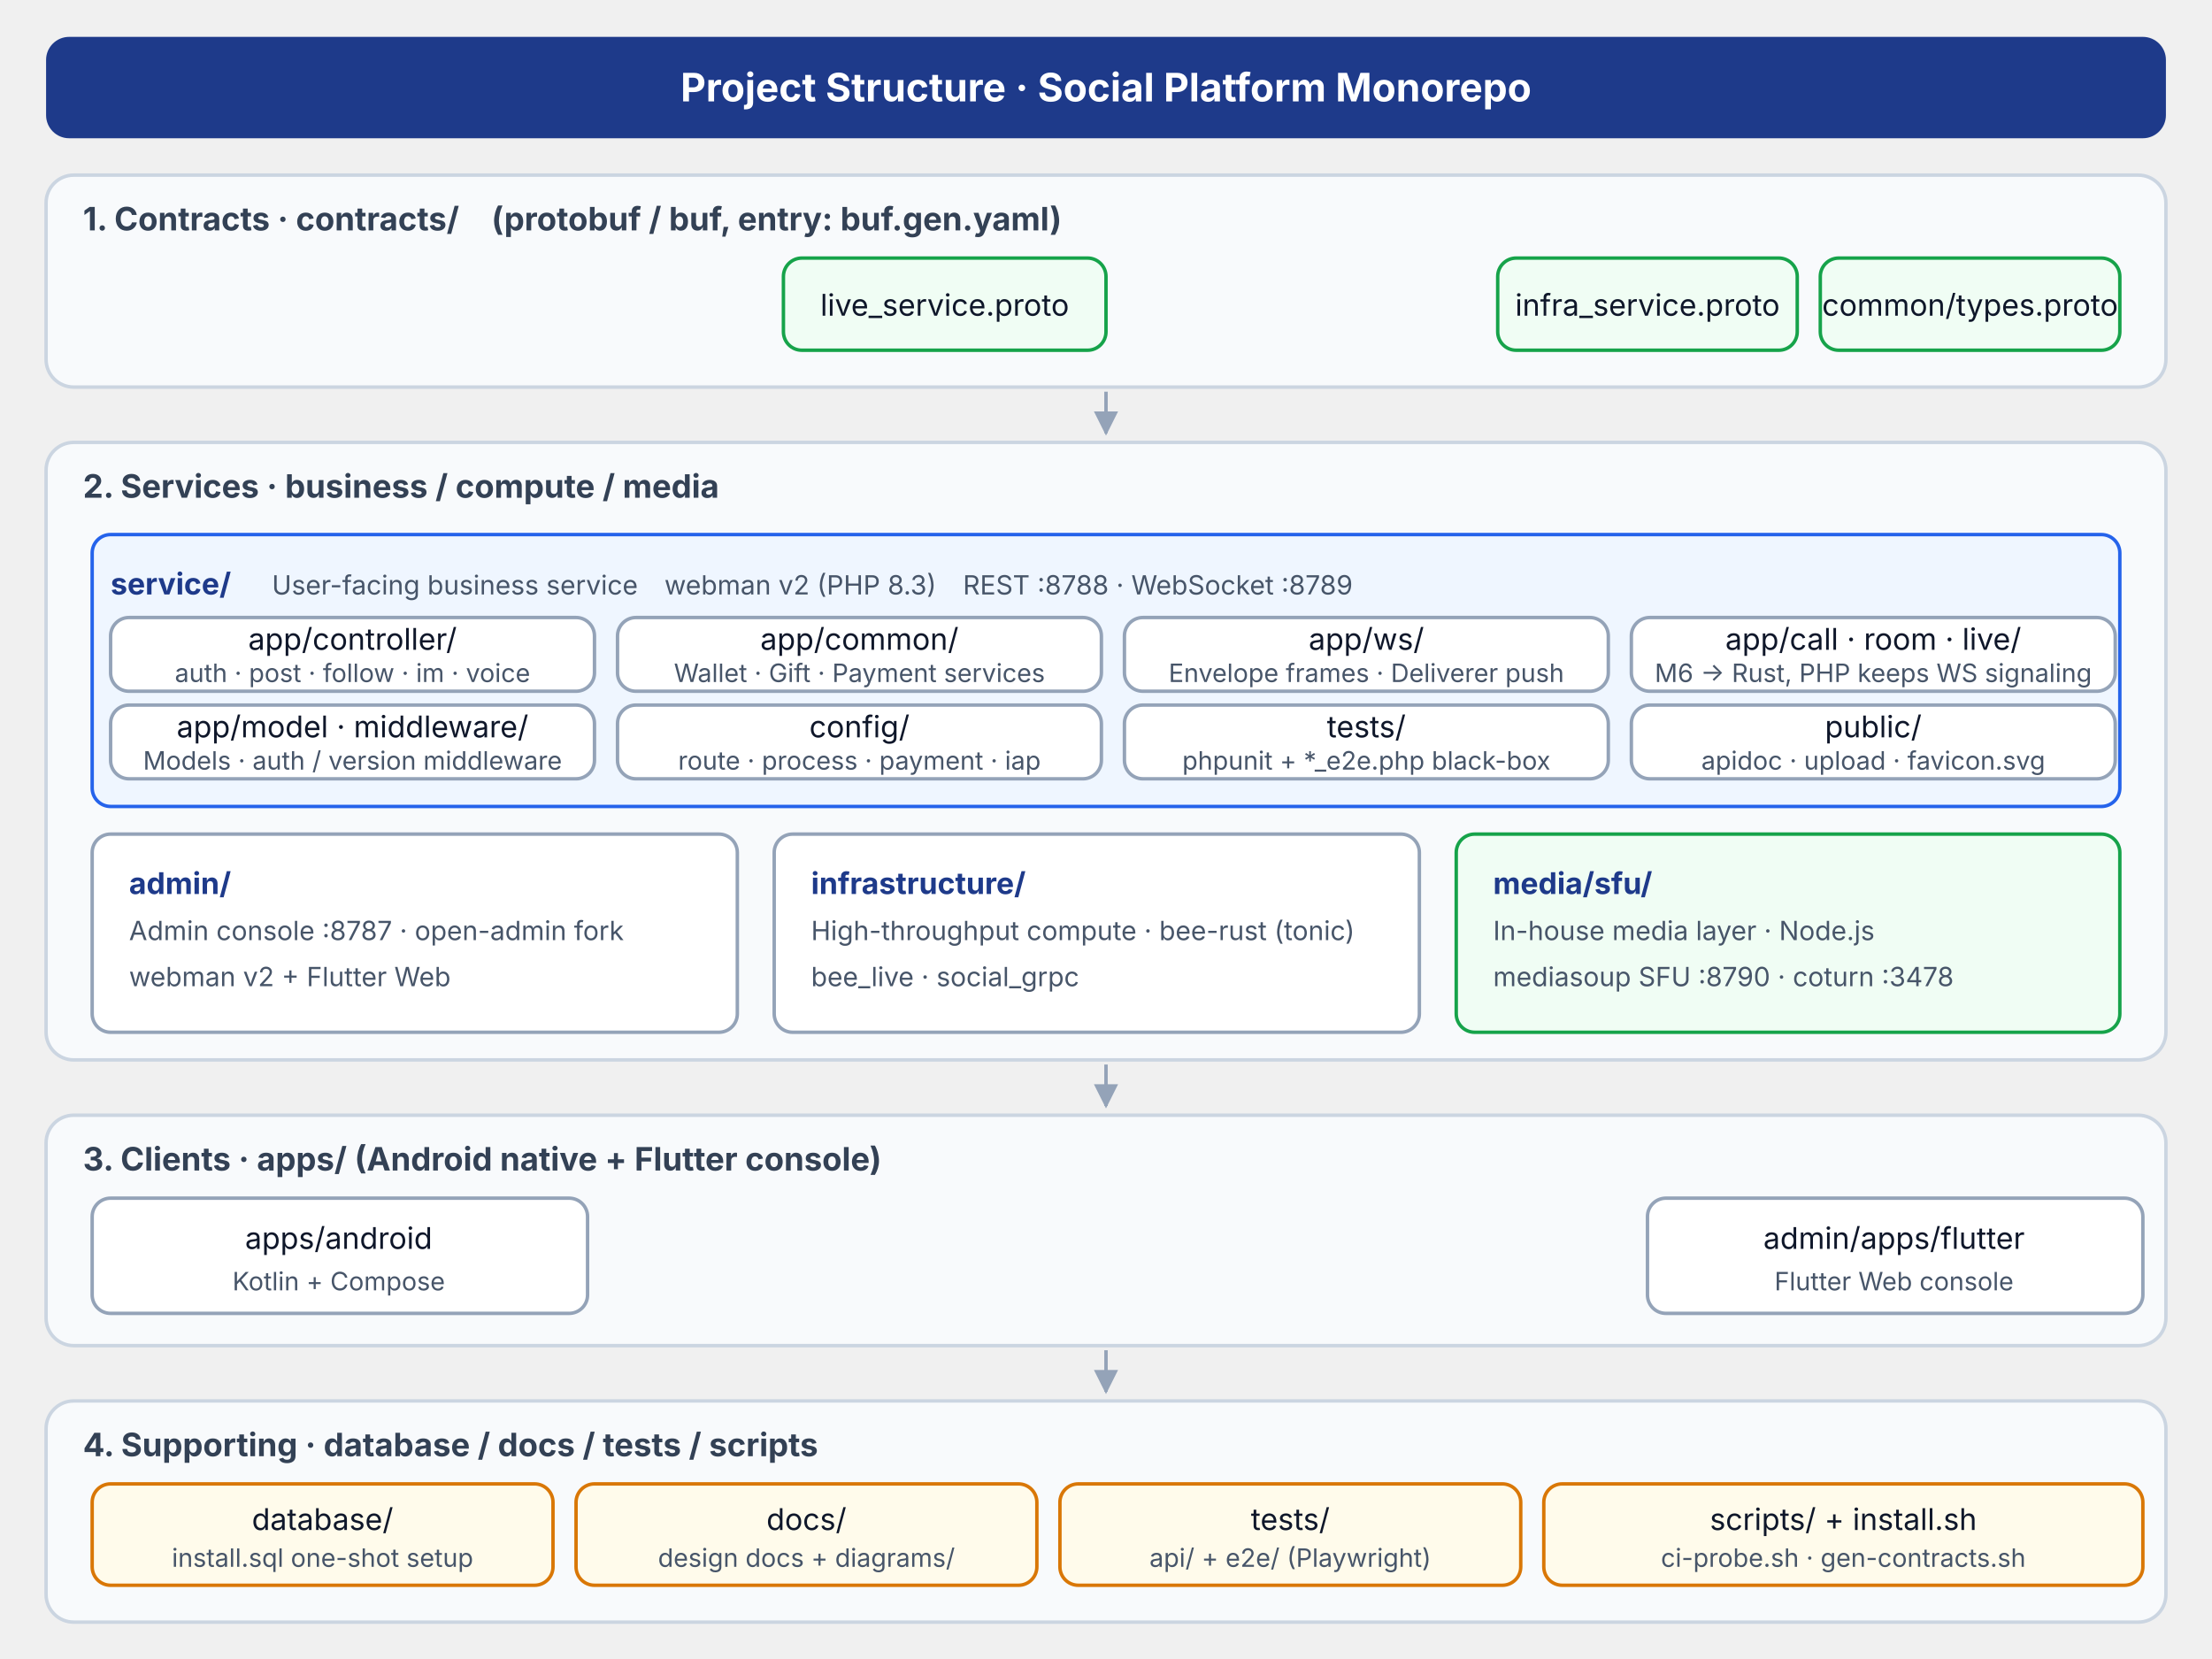
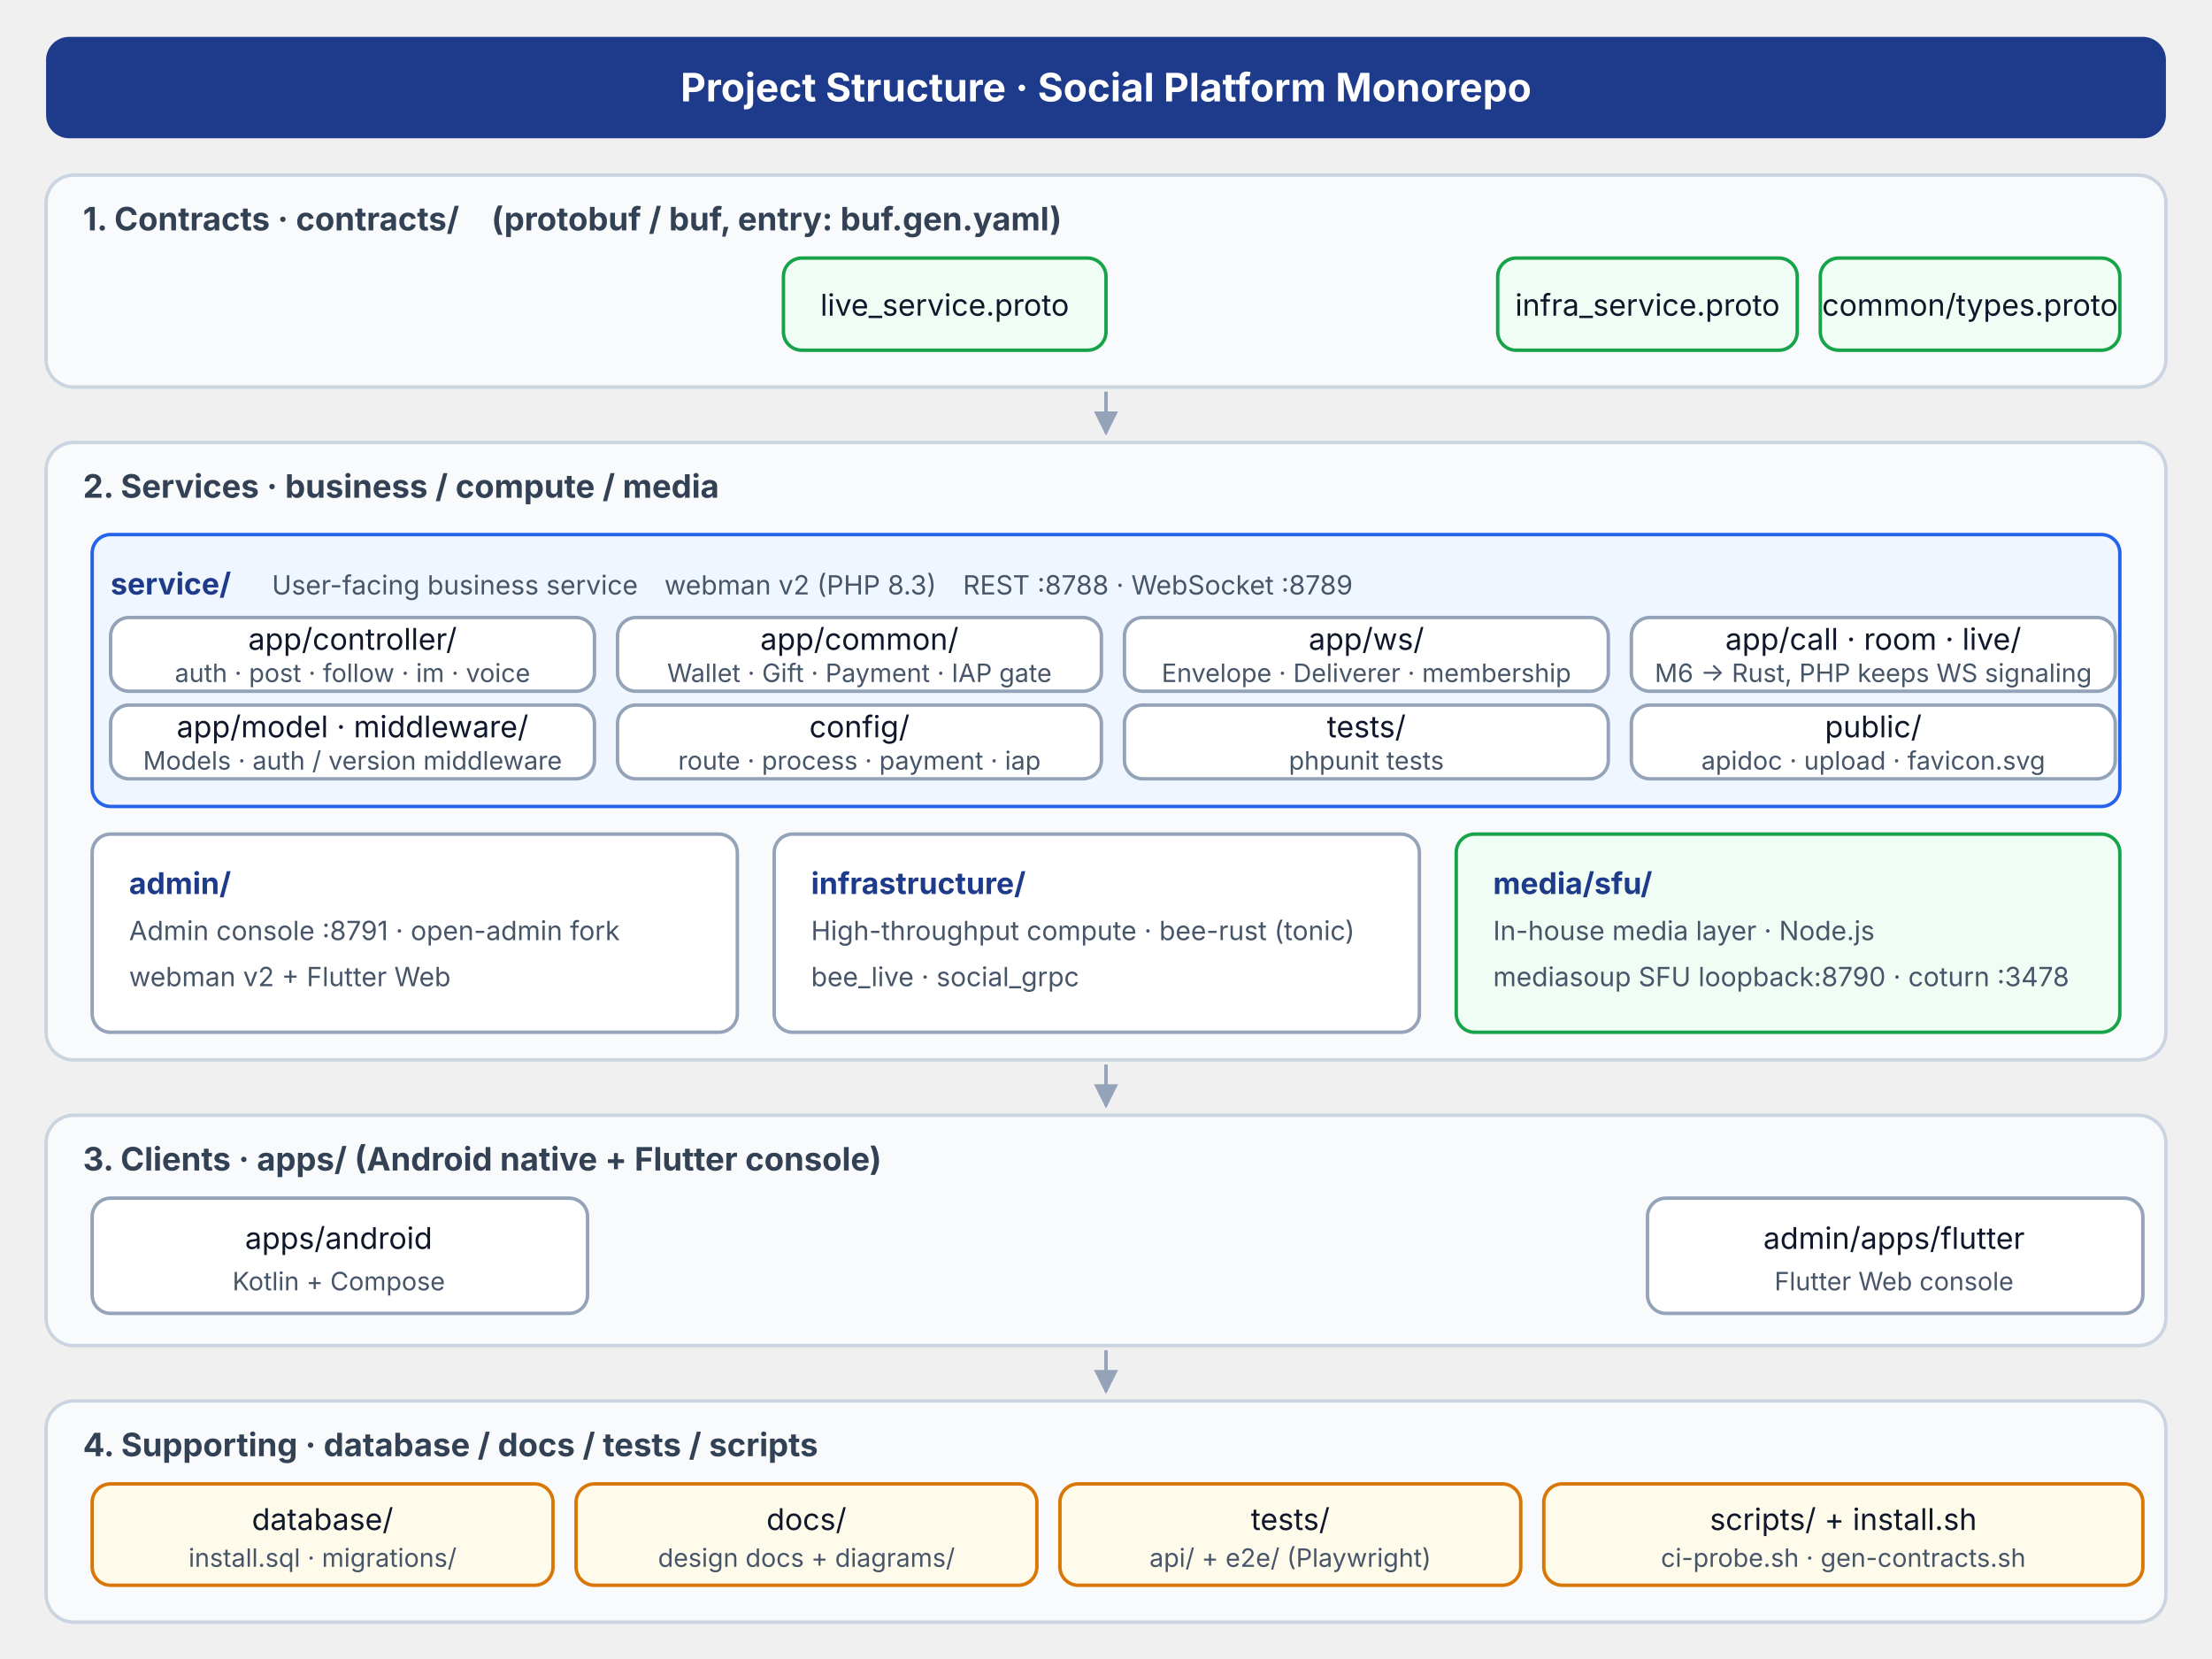
<svg xmlns="http://www.w3.org/2000/svg" viewBox="0 0 960 720" width="100%" font-family="system-ui, -apple-system, 'Segoe UI', 'PingFang SC', 'Microsoft YaHei', sans-serif">
  <defs>
    <marker id="arr" viewBox="0 0 10 10" refX="9" refY="5" markerWidth="7" markerHeight="7" orient="auto-start-reverse">
      <path d="M 0 0 L 10 5 L 0 10 z" fill="#94a3b8" />
    </marker>
  </defs>
  <style>
    .root  { fill: #1e3a8a; rx: 10 }
    .layer { fill: #f8fafc; stroke: #cbd5e1; stroke-width: 1.5; rx: 12 }
    .lt    { font-size: 14px; font-weight: 700; fill: #334155 }
    .tr    { font-size: 17px; font-weight: 700; fill: #ffffff; text-anchor: middle }
    .box   { fill: #ffffff; stroke: #94a3b8; stroke-width: 1.5; rx: 8 }
    .boxb  { fill: #eff6ff; stroke: #2563eb; stroke-width: 1.5; rx: 8 }
    .boxg  { fill: #f0fdf4; stroke: #16a34a; stroke-width: 1.5; rx: 8 }
    .boxy  { fill: #fffbeb; stroke: #d97706; stroke-width: 1.5; rx: 8 }
    .t     { font-size: 13px; fill: #0f172a; text-anchor: middle }
    .ts    { font-size: 11px; fill: #475569; text-anchor: middle }
    .tl    { font-size: 13px; font-weight: 700; fill: #1e3a8a }
    .tls   { font-size: 11.5px; fill: #475569 }
    .edge  { stroke: #94a3b8; stroke-width: 1.5; fill: none; marker-end: url(#arr) }
  </style>
  <rect class="root" x="20" y="16" width="920" height="44" />
  <text class="tr" x="480" y="44">Project Structure · Social Platform Monorepo</text>
  <rect class="layer" x="20" y="76" width="920" height="92" />
  <text class="lt" x="36" y="100">1. Contracts · contracts/　(protobuf / buf, entry: buf.gen.yaml)</text>
  <rect class="boxg" x="340" y="112" width="140" height="40" />
  <text class="t" x="410" y="137">live_service.proto</text>
  <rect class="boxg" x="650" y="112" width="130" height="40" />
  <text class="t" x="715" y="137">infra_service.proto</text>
  <rect class="boxg" x="790" y="112" width="130" height="40" />
  <text class="t" x="855" y="137">common/types.proto</text>
  <path class="edge" d="M 480 170 L 480 188" />
  <rect class="layer" x="20" y="192" width="920" height="268" />
  <text class="lt" x="36" y="216">2. Services · business / compute / media</text>
  <rect class="boxb" x="40" y="232" width="880" height="118" />
  <text class="tl" x="48" y="258">service/</text>
  <text class="tls" x="118" y="258">User-facing business service　webman v2 (PHP 8.3)　REST :8788 · WebSocket :8789</text>
  <rect class="box" x="48" y="268" width="210" height="32" />
  <text class="t" x="153" y="282">app/controller/</text>
  <text class="ts" x="153" y="296">auth · post · follow · im · voice</text>
  <rect class="box" x="268" y="268" width="210" height="32" />
  <text class="t" x="373" y="282">app/common/</text>
-   <text class="ts" x="373" y="296">Wallet · Gift · Payment services</text>
+   <text class="ts" x="373" y="296">Wallet · Gift · Payment · IAP gate</text>
  <rect class="box" x="488" y="268" width="210" height="32" />
  <text class="t" x="593" y="282">app/ws/</text>
-   <text class="ts" x="593" y="296">Envelope frames · Deliverer push</text>
+   <text class="ts" x="593" y="296">Envelope · Deliverer · membership</text>
  <rect class="box" x="708" y="268" width="210" height="32" />
  <text class="t" x="813" y="282">app/call · room · live/</text>
  <text class="ts" x="813" y="296">M6 → Rust, PHP keeps WS signaling</text>
  <rect class="box" x="48" y="306" width="210" height="32" />
  <text class="t" x="153" y="320">app/model · middleware/</text>
  <text class="ts" x="153" y="334">Models · auth / version middleware</text>
  <rect class="box" x="268" y="306" width="210" height="32" />
  <text class="t" x="373" y="320">config/</text>
  <text class="ts" x="373" y="334">route · process · payment · iap</text>
  <rect class="box" x="488" y="306" width="210" height="32" />
  <text class="t" x="593" y="320">tests/</text>
-   <text class="ts" x="593" y="334">phpunit + *_e2e.php black-box</text>
+   <text class="ts" x="593" y="334">phpunit tests</text>
  <rect class="box" x="708" y="306" width="210" height="32" />
  <text class="t" x="813" y="320">public/</text>
  <text class="ts" x="813" y="334">apidoc · upload · favicon.svg</text>
  <rect class="box" x="40" y="362" width="280" height="86" />
  <text class="tl" x="56" y="388">admin/</text>
-   <text class="tls" x="56" y="408">Admin console :8787 · open-admin fork</text>
+   <text class="tls" x="56" y="408">Admin console :8791 · open-admin fork</text>
  <text class="tls" x="56" y="428">webman v2 + Flutter Web</text>
  <rect class="box" x="336" y="362" width="280" height="86" />
  <text class="tl" x="352" y="388">infrastructure/</text>
  <text class="tls" x="352" y="408">High-throughput compute · bee-rust (tonic)</text>
  <text class="tls" x="352" y="428">bee_live · social_grpc</text>
  <rect class="boxg" x="632" y="362" width="288" height="86" />
  <text class="tl" x="648" y="388">media/sfu/</text>
  <text class="tls" x="648" y="408">In-house media layer · Node.js</text>
-   <text class="tls" x="648" y="428">mediasoup SFU :8790 · coturn :3478</text>
+   <text class="tls" x="648" y="428">mediasoup SFU loopback:8790 · coturn :3478</text>
  <path class="edge" d="M 480 462 L 480 480" />
  <rect class="layer" x="20" y="484" width="920" height="100" />
  <text class="lt" x="36" y="508">3. Clients · apps/ (Android native + Flutter console)</text>
  <rect class="box" x="40" y="520" width="215" height="50" />
  <text class="t" x="147" y="542">apps/android</text>
  <text class="ts" x="147" y="560">Kotlin + Compose</text>
  <rect class="box" x="715" y="520" width="215" height="50" />
  <text class="t" x="822" y="542">admin/apps/flutter</text>
  <text class="ts" x="822" y="560">Flutter Web console</text>
  <path class="edge" d="M 480 586 L 480 604" />
  <rect class="layer" x="20" y="608" width="920" height="96" />
  <text class="lt" x="36" y="632">4. Supporting · database / docs / tests / scripts</text>
  <rect class="boxy" x="40" y="644" width="200" height="44" />
  <text class="t" x="140" y="664">database/</text>
-   <text class="ts" x="140" y="680">install.sql one-shot setup</text>
+   <text class="ts" x="140" y="680">install.sql · migrations/</text>
  <rect class="boxy" x="250" y="644" width="200" height="44" />
  <text class="t" x="350" y="664">docs/</text>
  <text class="ts" x="350" y="680">design docs + diagrams/</text>
  <rect class="boxy" x="460" y="644" width="200" height="44" />
  <text class="t" x="560" y="664">tests/</text>
  <text class="ts" x="560" y="680">api/ + e2e/ (Playwright)</text>
  <rect class="boxy" x="670" y="644" width="260" height="44" />
  <text class="t" x="800" y="664">scripts/ + install.sh</text>
  <text class="ts" x="800" y="680">ci-probe.sh · gen-contracts.sh</text>
</svg>
